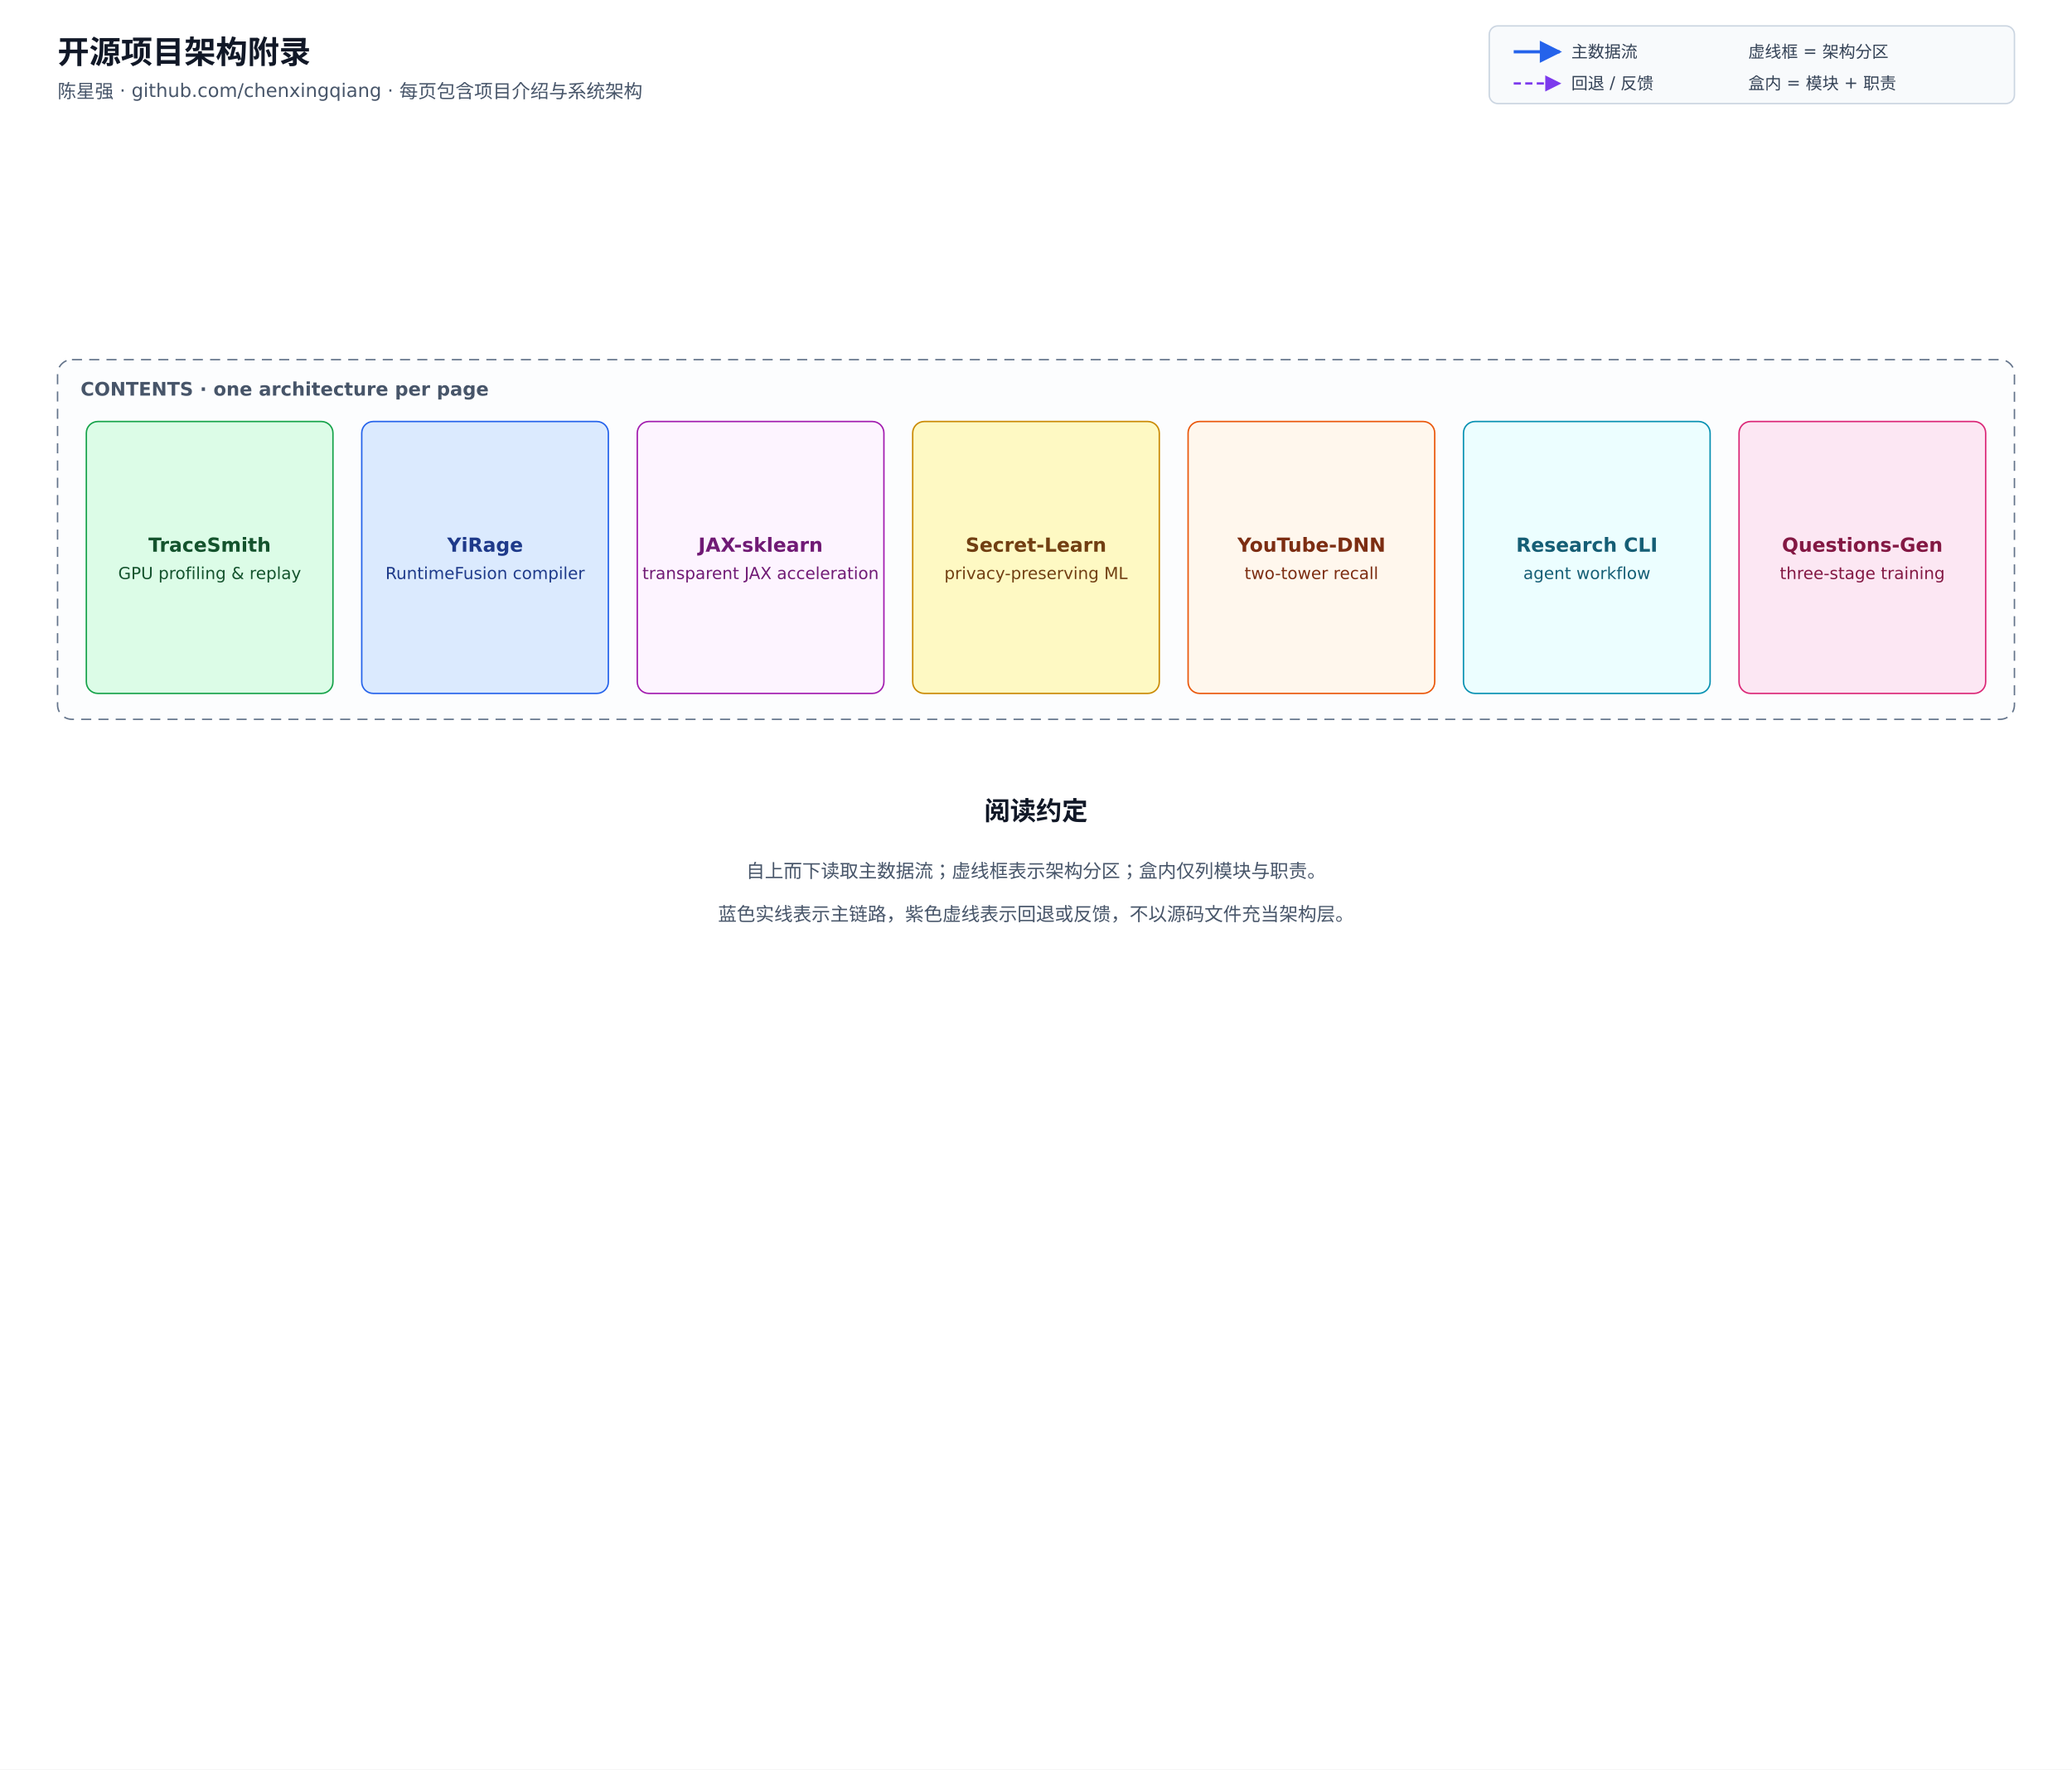
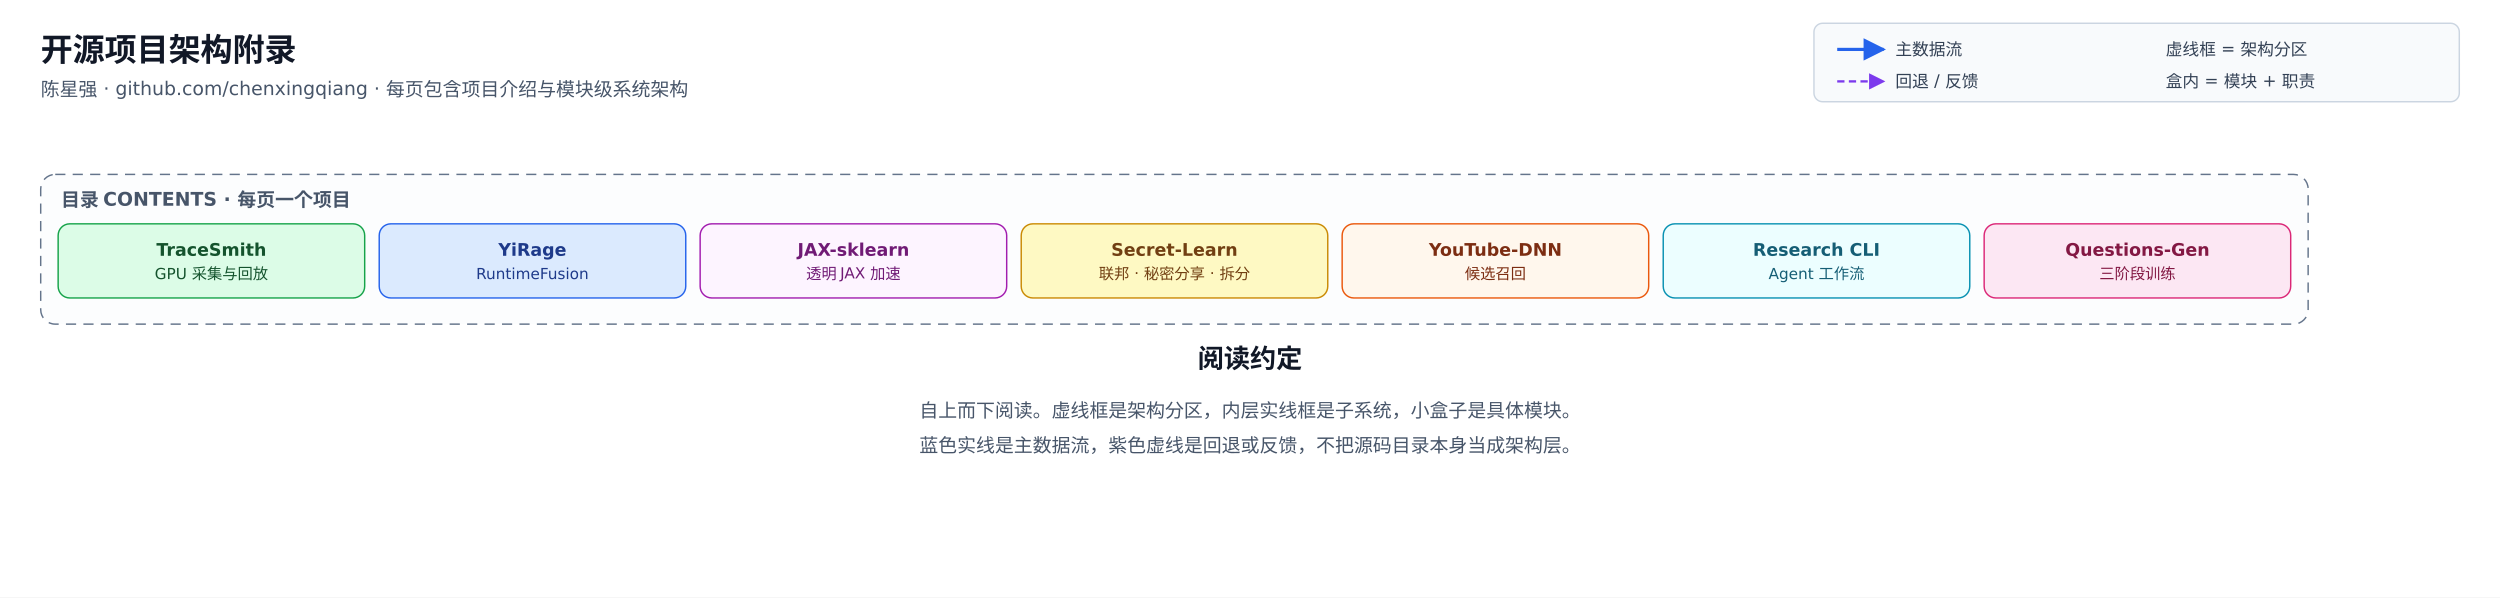
- <svg xmlns="http://www.w3.org/2000/svg" viewBox="0 0 1440 1230" font-family="WenQuanYi Micro Hei, DejaVu Sans, sans-serif">
+ <svg xmlns="http://www.w3.org/2000/svg" viewBox="0 0 1720 411" font-family="WenQuanYi Micro Hei, DejaVu Sans, sans-serif">
  <defs>
    <marker id="arr" viewBox="0 0 10 10" refX="9" refY="5" markerWidth="7" markerHeight="7" orient="auto">
      <path d="M0,0 L10,5 L0,10 z" fill="#2563eb" />
    </marker>
    <marker id="arrP" viewBox="0 0 10 10" refX="9" refY="5" markerWidth="7" markerHeight="7" orient="auto">
      <path d="M0,0 L10,5 L0,10 z" fill="#7c3aed" />
    </marker>
  </defs>
-   <rect x="0" y="0" width="1440" height="1230" fill="#ffffff" />
-   <text x="40" y="44" font-size="22" fill="#111827" font-weight="700" text-anchor="start">开源项目架构附录</text>
-   <text x="40" y="68" font-size="13" fill="#475569" font-weight="400" text-anchor="start">陈星强 · github.com/chenxingqiang · 每页包含项目介绍与系统架构</text>
-   <rect x="1035" y="18" width="365" height="54" rx="6" fill="#f8fafc" stroke="#cbd5e1" />
-   <line x1="1052" y1="36" x2="1084" y2="36" stroke="#2563eb" stroke-width="2.2" marker-end="url(#arr)" />
-   <text x="1092" y="40" font-size="11.5" fill="#334155" font-weight="400" text-anchor="start">主数据流</text>
-   <line x1="1052" y1="58" x2="1084" y2="58" stroke="#7c3aed" stroke-width="1.6" stroke-dasharray="5,3" marker-end="url(#arrP)" />
-   <text x="1092" y="62" font-size="11.5" fill="#334155" font-weight="400" text-anchor="start">回退 / 反馈</text>
-   <text x="1215" y="40" font-size="11.5" fill="#334155" font-weight="400" text-anchor="start">虚线框 = 架构分区</text>
-   <text x="1215" y="62" font-size="11.5" fill="#334155" font-weight="400" text-anchor="start">盒内 = 模块 + 职责</text>
-   <rect x="40" y="250" width="1360" height="250" rx="10" fill="#f8fafc" fill-opacity="0.42" stroke="#64748b" stroke-dasharray="7,5" />
-   <text x="56" y="275" font-size="13" fill="#475569" font-weight="700" text-anchor="start">CONTENTS · one architecture per page</text>
-   <rect x="60.0" y="293" width="171.4" height="189" rx="8" fill="#dcfce7" stroke="#16a34a" />
-   <text x="145.714" y="383.5" font-size="13.5" fill="#14532d" font-weight="700" text-anchor="middle">TraceSmith</text>
-   <text x="145.714" y="402.5" font-size="11.5" fill="#14532d" font-weight="400" text-anchor="middle">GPU profiling &amp; replay</text>
-   <rect x="251.4" y="293" width="171.4" height="189" rx="8" fill="#dbeafe" stroke="#2563eb" />
-   <text x="337.143" y="383.5" font-size="13.5" fill="#1e3a8a" font-weight="700" text-anchor="middle">YiRage</text>
-   <text x="337.143" y="402.5" font-size="11.5" fill="#1e3a8a" font-weight="400" text-anchor="middle">RuntimeFusion compiler</text>
-   <rect x="442.9" y="293" width="171.4" height="189" rx="8" fill="#fdf4ff" stroke="#a21caf" />
-   <text x="528.571" y="383.5" font-size="13.5" fill="#701a75" font-weight="700" text-anchor="middle">JAX-sklearn</text>
-   <text x="528.571" y="402.5" font-size="11.5" fill="#701a75" font-weight="400" text-anchor="middle">transparent JAX acceleration</text>
-   <rect x="634.3" y="293" width="171.4" height="189" rx="8" fill="#fef9c3" stroke="#ca8a04" />
-   <text x="720" y="383.5" font-size="13.5" fill="#713f12" font-weight="700" text-anchor="middle">Secret-Learn</text>
-   <text x="720" y="402.5" font-size="11.5" fill="#713f12" font-weight="400" text-anchor="middle">privacy-preserving ML</text>
-   <rect x="825.7" y="293" width="171.4" height="189" rx="8" fill="#fff7ed" stroke="#ea580c" />
-   <text x="911.429" y="383.5" font-size="13.5" fill="#7c2d12" font-weight="700" text-anchor="middle">YouTube-DNN</text>
-   <text x="911.429" y="402.5" font-size="11.5" fill="#7c2d12" font-weight="400" text-anchor="middle">two-tower recall</text>
-   <rect x="1017.1" y="293" width="171.4" height="189" rx="8" fill="#ecfeff" stroke="#0891b2" />
-   <text x="1102.857" y="383.5" font-size="13.5" fill="#155e75" font-weight="700" text-anchor="middle">Research CLI</text>
-   <text x="1102.857" y="402.5" font-size="11.5" fill="#155e75" font-weight="400" text-anchor="middle">agent workflow</text>
-   <rect x="1208.6" y="293" width="171.4" height="189" rx="8" fill="#fce7f3" stroke="#db2777" />
-   <text x="1294.286" y="383.5" font-size="13.5" fill="#831843" font-weight="700" text-anchor="middle">Questions-Gen</text>
-   <text x="1294.286" y="402.5" font-size="11.5" fill="#831843" font-weight="400" text-anchor="middle">three-stage training</text>
-   <text x="720" y="570" font-size="18" fill="#111827" font-weight="700" text-anchor="middle">阅读约定</text>
-   <text x="720" y="610" font-size="13" fill="#475569" font-weight="400" text-anchor="middle">自上而下读取主数据流；虚线框表示架构分区；盒内仅列模块与职责。</text>
-   <text x="720" y="640" font-size="13" fill="#475569" font-weight="400" text-anchor="middle">蓝色实线表示主链路，紫色虚线表示回退或反馈，不以源码文件充当架构层。</text>
+   <rect x="0" y="0" width="1720" height="411" fill="#ffffff" />
+   <text x="28" y="42" font-size="22" fill="#111827" font-weight="700" text-anchor="start">开源项目架构附录</text>
+   <text x="28" y="66" font-size="13" fill="#475569" font-weight="400" text-anchor="start">陈星强 · github.com/chenxingqiang · 每页包含项目介绍与模块级系统架构</text>
+   <rect x="1248" y="16" width="444" height="54" rx="6" fill="#f8fafc" stroke="#cbd5e1" />
+   <line x1="1264" y1="34" x2="1296" y2="34" stroke="#2563eb" stroke-width="2.2" marker-end="url(#arr)" />
+   <text x="1304" y="38" font-size="11.5" fill="#334155" font-weight="400" text-anchor="start">主数据流</text>
+   <line x1="1264" y1="56" x2="1296" y2="56" stroke="#7c3aed" stroke-width="1.6" stroke-dasharray="5,3" marker-end="url(#arrP)" />
+   <text x="1304" y="60" font-size="11.5" fill="#334155" font-weight="400" text-anchor="start">回退 / 反馈</text>
+   <text x="1490" y="38" font-size="11.5" fill="#334155" font-weight="400" text-anchor="start">虚线框 = 架构分区</text>
+   <text x="1490" y="60" font-size="11.5" fill="#334155" font-weight="400" text-anchor="start">盒内 = 模块 + 职责</text>
+   <rect x="28" y="120" width="1560" height="103" rx="10" fill="#f8fafc" fill-opacity="0.38" stroke="#64748b" stroke-dasharray="7,5" />
+   <text x="42" y="142" font-size="13" fill="#475569" font-weight="700" text-anchor="start">目录 CONTENTS · 每页一个项目</text>
+   <rect x="40.0" y="154.0" width="210.9" height="51.0" rx="8" fill="#dcfce7" stroke="#16a34a" />
+   <text x="145.429" y="176.0" font-size="12" fill="#14532d" font-weight="700" text-anchor="middle">TraceSmith</text>
+   <text x="145.429" y="192.0" font-size="10.5" fill="#14532d" font-weight="400" text-anchor="middle">GPU 采集与回放</text>
+   <rect x="260.9" y="154.0" width="210.9" height="51.0" rx="8" fill="#dbeafe" stroke="#2563eb" />
+   <text x="366.286" y="176.0" font-size="12" fill="#1e3a8a" font-weight="700" text-anchor="middle">YiRage</text>
+   <text x="366.286" y="192.0" font-size="10.5" fill="#1e3a8a" font-weight="400" text-anchor="middle">RuntimeFusion</text>
+   <rect x="481.7" y="154.0" width="210.9" height="51.0" rx="8" fill="#fdf4ff" stroke="#a21caf" />
+   <text x="587.143" y="176.0" font-size="12" fill="#701a75" font-weight="700" text-anchor="middle">JAX-sklearn</text>
+   <text x="587.143" y="192.0" font-size="10.5" fill="#701a75" font-weight="400" text-anchor="middle">透明 JAX 加速</text>
+   <rect x="702.6" y="154.0" width="210.9" height="51.0" rx="8" fill="#fef9c3" stroke="#ca8a04" />
+   <text x="808.0" y="176.0" font-size="12" fill="#713f12" font-weight="700" text-anchor="middle">Secret-Learn</text>
+   <text x="808.0" y="192.0" font-size="10.5" fill="#713f12" font-weight="400" text-anchor="middle">联邦 · 秘密分享 · 拆分</text>
+   <rect x="923.4" y="154.0" width="210.9" height="51.0" rx="8" fill="#fff7ed" stroke="#ea580c" />
+   <text x="1028.857" y="176.0" font-size="12" fill="#7c2d12" font-weight="700" text-anchor="middle">YouTube-DNN</text>
+   <text x="1028.857" y="192.0" font-size="10.5" fill="#7c2d12" font-weight="400" text-anchor="middle">候选召回</text>
+   <rect x="1144.3" y="154.0" width="210.9" height="51.0" rx="8" fill="#ecfeff" stroke="#0891b2" />
+   <text x="1249.714" y="176.0" font-size="12" fill="#155e75" font-weight="700" text-anchor="middle">Research CLI</text>
+   <text x="1249.714" y="192.0" font-size="10.5" fill="#155e75" font-weight="400" text-anchor="middle">Agent 工作流</text>
+   <rect x="1365.1" y="154.0" width="210.9" height="51.0" rx="8" fill="#fce7f3" stroke="#db2777" />
+   <text x="1470.571" y="176.0" font-size="12" fill="#831843" font-weight="700" text-anchor="middle">Questions-Gen</text>
+   <text x="1470.571" y="192.0" font-size="10.5" fill="#831843" font-weight="400" text-anchor="middle">三阶段训练</text>
+   <text x="860.0" y="253" font-size="18" fill="#111827" font-weight="700" text-anchor="middle">阅读约定</text>
+   <text x="860.0" y="287" font-size="13" fill="#475569" font-weight="400" text-anchor="middle">自上而下阅读。虚线框是架构分区，内层实线框是子系统，小盒子是具体模块。</text>
+   <text x="860.0" y="311" font-size="13" fill="#475569" font-weight="400" text-anchor="middle">蓝色实线是主数据流，紫色虚线是回退或反馈，不把源码目录本身当成架构层。</text>
</svg>
